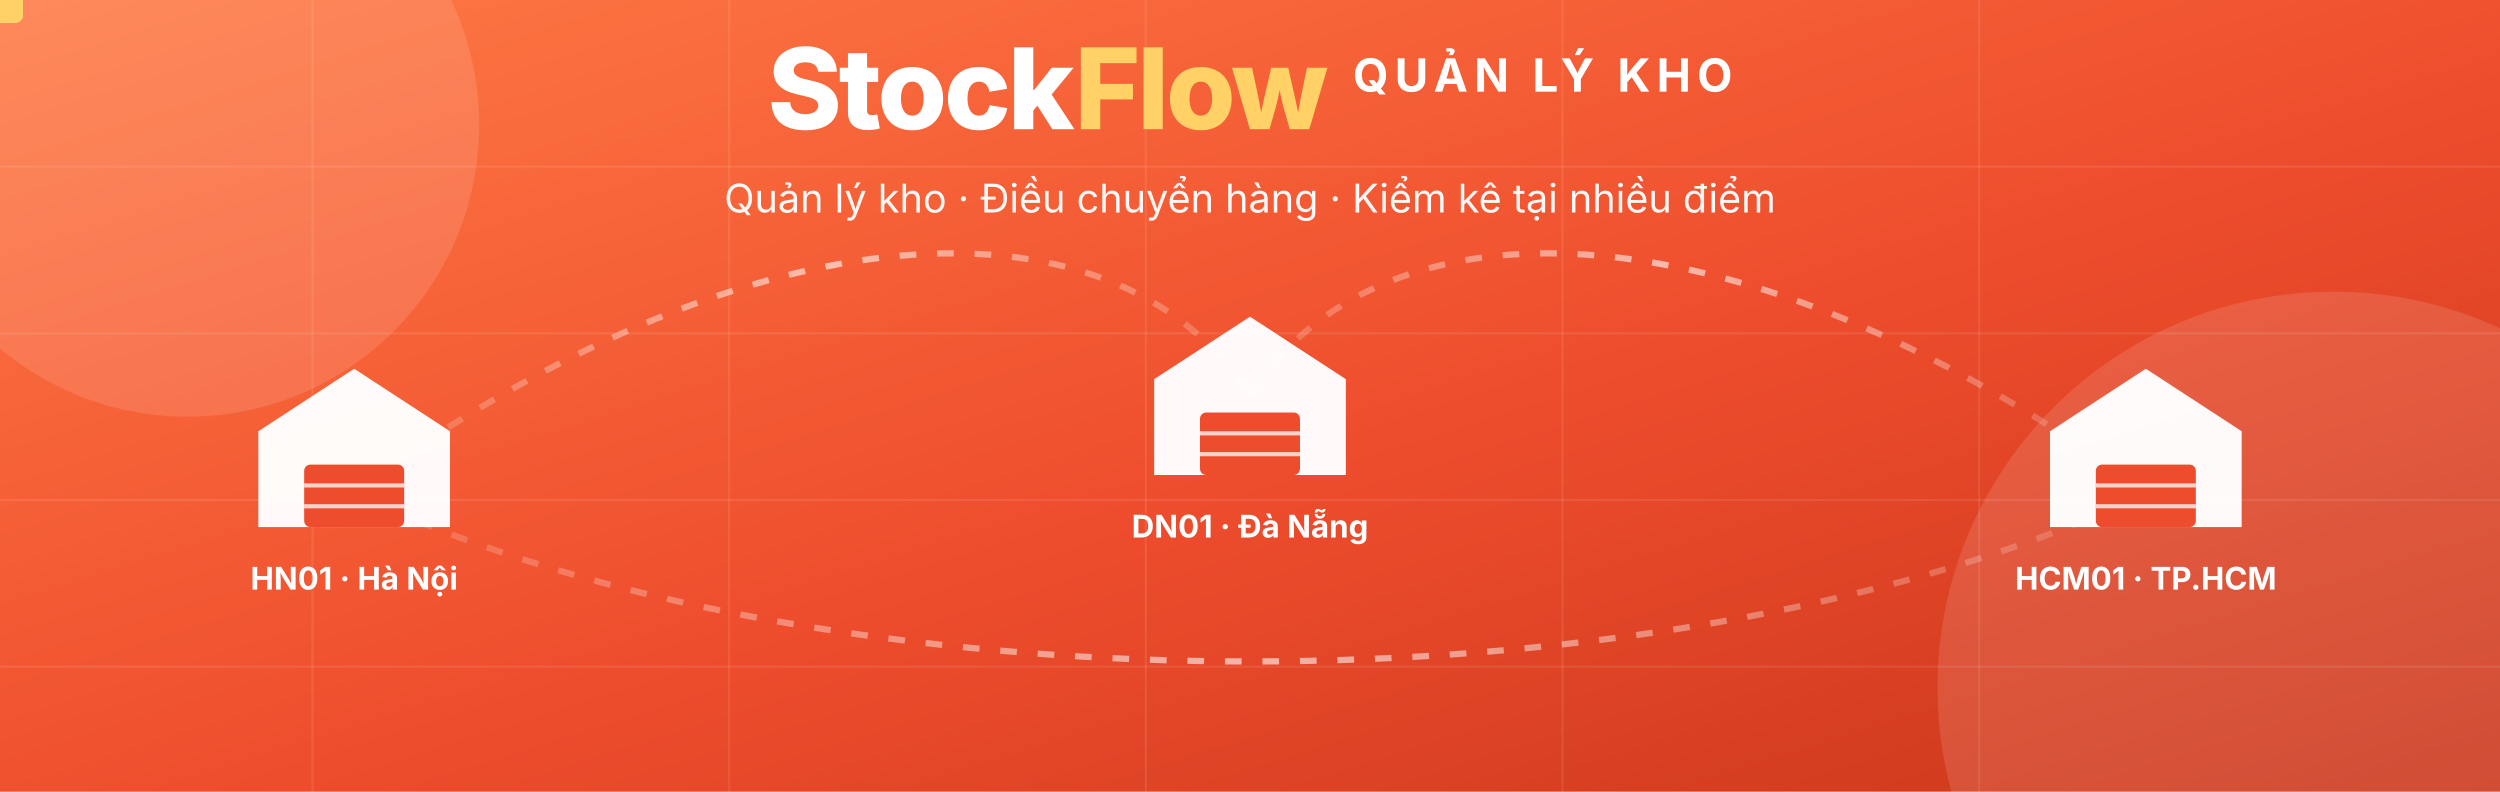
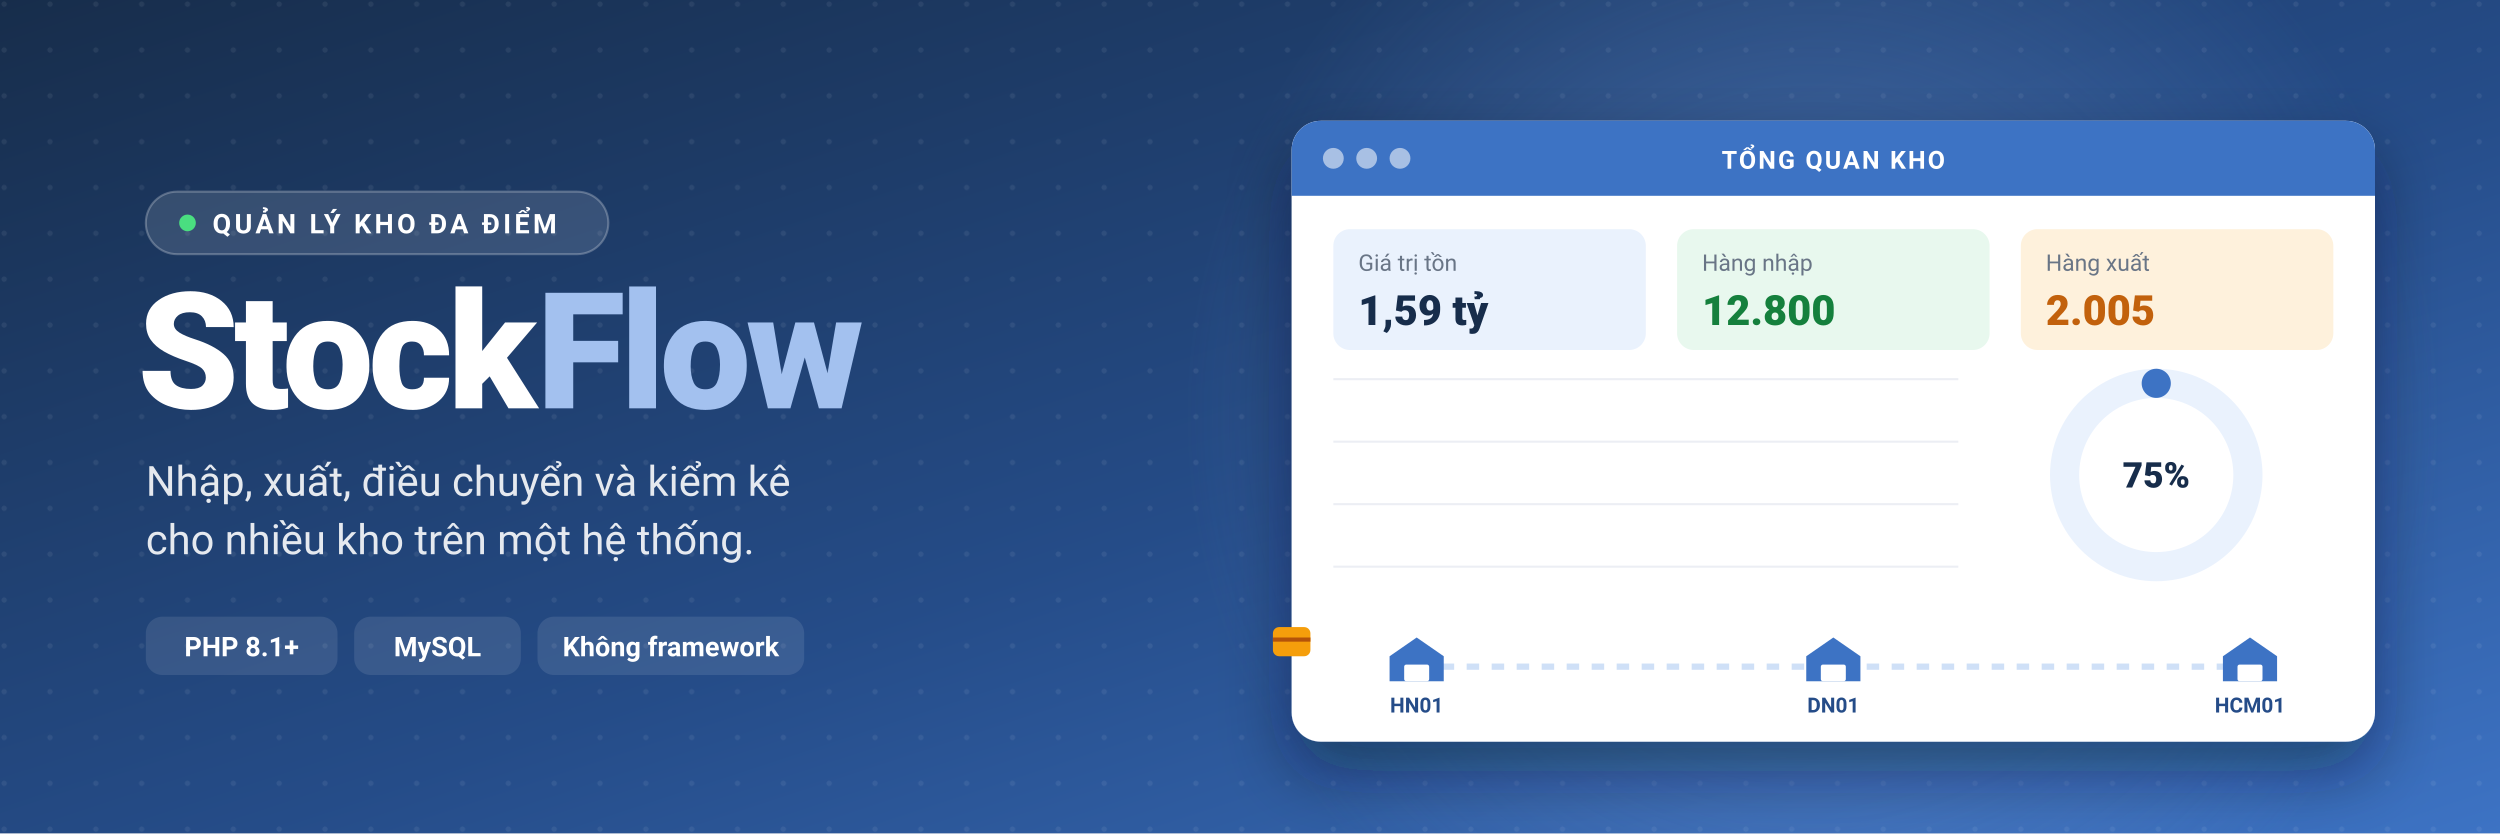
- <svg xmlns="http://www.w3.org/2000/svg" viewBox="0 0 1200 380" role="img" aria-label="StockFlow: hàng hoá di chuyển giữa các kho">
+ <svg xmlns="http://www.w3.org/2000/svg" viewBox="0 0 1200 400" role="img" aria-label="StockFlow: quản lý kho đa điểm">
  <defs>
    <linearGradient id="bg" x1="0" y1="0" x2="1" y2="1">
-       <stop offset="0" stop-color="#ff7a45" />
-       <stop offset=".55" stop-color="#ee4d2d" />
-       <stop offset="1" stop-color="#c9361a" />
+       <stop offset="0" stop-color="#172d4b" />
+       <stop offset=".55" stop-color="#254c88" />
+       <stop offset="1" stop-color="#3d73c4" />
    </linearGradient>
-     <linearGradient id="road" x1="0" x2="1">
-       <stop offset="0" stop-color="#fff" stop-opacity=".15" />
-       <stop offset=".5" stop-color="#fff" stop-opacity=".6" />
-       <stop offset="1" stop-color="#fff" stop-opacity=".15" />
+     <radialGradient id="glow" cx=".5" cy=".5" r=".5">
+       <stop offset="0" stop-color="#78a3e6" stop-opacity=".45" />
+       <stop offset="1" stop-color="#78a3e6" stop-opacity="0" />
+     </radialGradient>
+     <pattern id="dots" width="22" height="22" patternUnits="userSpaceOnUse">
+       <circle cx="2" cy="2" r="1.3" fill="#fff" fill-opacity=".07" />
+     </pattern>
+     <linearGradient id="bar" x1="0" y1="0" x2="0" y2="1">
+       <stop offset="0" stop-color="#78a3e6" />
+       <stop offset="1" stop-color="#3d73c4" />
    </linearGradient>
+     <filter id="sh" x="-10%" y="-10%" width="120%" height="130%">
+       <feDropShadow dx="0" dy="14" stdDeviation="16" flood-color="#0b1626" flood-opacity=".45" />
+     </filter>
    <g id="wh">
-       <path d="M-46 38V-8L0 -38L46 -8V38Z" fill="#fff" fill-opacity=".97" />
-       <rect x="-24" y="8" width="48" height="30" rx="3" fill="#ee4d2d" />
-       <path d="M-24 18H24M-24 28H24" stroke="#fff" stroke-opacity=".75" stroke-width="2" />
-     </g>
-     <g id="box">
-       <rect x="-11" y="-11" width="22" height="22" rx="4" fill="#ffd166" />
-       <path d="M-11 -2H11" stroke="#b45309" stroke-width="2.5" />
-       <path d="M0 -11V-2" stroke="#b45309" stroke-width="2.5" />
+       <path d="M-13 9V-3L0 -12L13 -3V9Z" fill="#3d73c4" />
+       <rect x="-6" y="1" width="12" height="8" rx="1" fill="#fff" />
    </g>
  </defs>
-   <rect width="1200" height="380" fill="url(#bg)" />
-   <g opacity=".12" fill="#fff">
-     <circle cx="90" cy="60" r="140" />
-     <circle cx="1120" cy="330" r="190" />
+   <rect width="1200" height="400" fill="url(#bg)" />
+   <rect width="1200" height="400" fill="url(#dots)" />
+   <circle cx="870" cy="200" r="300" fill="url(#glow)" />
+   <g font-family="system-ui,-apple-system,'Segoe UI',Roboto,sans-serif" fill="#fff">
+     <rect x="70" y="92" width="222" height="30" rx="15" fill="#fff" fill-opacity=".12" stroke="#fff" stroke-opacity=".25" />
+     <circle cx="90" cy="107" r="4" fill="#4ade80">
+       <animate attributeName="opacity" values="1;.3;1" dur="2s" repeatCount="indefinite" />
+     </circle>
+     <text x="102" y="112" font-size="13" font-weight="700" letter-spacing="1.6">QUẢN LÝ KHO ĐA ĐIỂM</text>
+     <text x="66" y="196" font-size="78" font-weight="800" letter-spacing="-2.5">Stock<tspan fill="#a3c1ef">Flow</tspan>
+     </text>
+     <text x="70" y="238" font-size="20" fill-opacity=".88">Nhập, xuất, điều chuyển và kiểm kê</text>
+     <text x="70" y="266" font-size="20" fill-opacity=".88">cho nhiều kho trên một hệ thống.</text>
+     <g font-size="13" font-weight="600">
+       <rect x="70" y="296" width="92" height="28" rx="8" fill="#fff" fill-opacity=".1" />
+       <text x="116" y="315" text-anchor="middle">PHP 8.1+</text>
+       <rect x="170" y="296" width="80" height="28" rx="8" fill="#fff" fill-opacity=".1" />
+       <text x="210" y="315" text-anchor="middle">MySQL</text>
+       <rect x="258" y="296" width="128" height="28" rx="8" fill="#fff" fill-opacity=".1" />
+       <text x="322" y="315" text-anchor="middle">Không framework</text>
+     </g>
  </g>
-   <g stroke="#fff" stroke-opacity=".09">
-     <path d="M0 80H1200M0 160H1200M0 240H1200M0 320H1200" />
-     <path d="M150 0V380M350 0V380M550 0V380M750 0V380M950 0V380" />
-   </g>
-   <path id="r1" d="M200 215 C 380 95, 540 95, 600 190" fill="none" stroke="url(#road)" stroke-width="3" stroke-dasharray="8 10">
-     <animate attributeName="stroke-dashoffset" from="36" to="0" dur="1.2s" repeatCount="indefinite" />
-   </path>
-   <path id="r2" d="M600 190 C 660 95, 820 95, 1000 215" fill="none" stroke="url(#road)" stroke-width="3" stroke-dasharray="8 10">
-     <animate attributeName="stroke-dashoffset" from="36" to="0" dur="1.2s" repeatCount="indefinite" />
-   </path>
-   <path id="r3" d="M200 250 C 420 340, 780 340, 1000 250" fill="none" stroke="url(#road)" stroke-width="3" stroke-dasharray="8 10">
-     <animate attributeName="stroke-dashoffset" from="36" to="0" dur="1.2s" repeatCount="indefinite" />
-   </path>
-   <use href="#wh" x="170" y="215" />
-   <use href="#wh" x="600" y="190" />
-   <use href="#wh" x="1030" y="215" />
-   <g fill="#fff" font-family="system-ui,-apple-system,Segoe UI,sans-serif" font-weight="700" font-size="15" text-anchor="middle">
-     <text x="170" y="283">HN01 · Hà Nội</text>
-     <text x="600" y="258">DN01 · Đà Nẵng</text>
-     <text x="1030" y="283">HCM01 · TP.HCM</text>
-   </g>
-   <use href="#box">
-     <animateMotion dur="4s" repeatCount="indefinite" begin="0s">
-       <mpath href="#r1" />
-     </animateMotion>
-   </use>
-   <use href="#box">
-     <animateMotion dur="4s" repeatCount="indefinite" begin="-2s">
-       <mpath href="#r1" />
-     </animateMotion>
-   </use>
-   <use href="#box">
-     <animateMotion dur="4.5s" repeatCount="indefinite" begin="-1s">
-       <mpath href="#r2" />
-     </animateMotion>
-   </use>
-   <use href="#box">
-     <animateMotion dur="5s" repeatCount="indefinite" begin="-0.5s">
-       <mpath href="#r3" />
-     </animateMotion>
-   </use>
-   <use href="#box">
-     <animateMotion dur="5s" repeatCount="indefinite" begin="-3s">
-       <mpath href="#r3" />
-     </animateMotion>
-   </use>
-   <g font-family="system-ui,-apple-system,Segoe UI,sans-serif" fill="#fff" text-anchor="middle">
-     <text x="600" y="62" font-size="54" font-weight="800" letter-spacing="-1.5">Stock<tspan fill="#ffd166">Flow</tspan>
-       <tspan font-size="22" font-weight="700" letter-spacing="3" dy="-18">QUẢN LÝ KHO</tspan>
-     </text>
-     <text x="600" y="102" font-size="19" fill-opacity=".95">Quản lý kho · Điều chuyển hàng · Kiểm kê tại nhiều điểm</text>
+   <g transform="translate(620 58)" font-family="system-ui,-apple-system,'Segoe UI',Roboto,sans-serif">
+     <g filter="url(#sh)">
+       <rect width="520" height="298" rx="14" fill="#fff" />
+       <path d="M0 14a14 14 0 0 1 14-14h492a14 14 0 0 1 14 14v22H0Z" fill="#3d73c4" />
+     </g>
+     <circle cx="20" cy="18" r="5" fill="#fff" fill-opacity=".55" />
+     <circle cx="36" cy="18" r="5" fill="#fff" fill-opacity=".55" />
+     <circle cx="52" cy="18" r="5" fill="#fff" fill-opacity=".55" />
+     <text x="260" y="23" text-anchor="middle" font-size="12" font-weight="700" fill="#fff" letter-spacing="1">TỔNG QUAN KHO</text>
+     <g font-size="11" fill="#697586">
+       <rect x="20" y="52" width="150" height="58" rx="8" fill="#eaf2fd" />
+       <text x="32" y="72">Giá trị tồn</text>
+       <text x="32" y="98" font-size="20" font-weight="800" fill="#172d4b">1,59 tỷ</text>
+       <rect x="185" y="52" width="150" height="58" rx="8" fill="#e8f8ee" />
+       <text x="197" y="72">Hàng nhập</text>
+       <text x="197" y="98" font-size="20" font-weight="800" fill="#15803d">12.800</text>
+       <rect x="350" y="52" width="150" height="58" rx="8" fill="#fef1dc" />
+       <text x="362" y="72">Hàng xuất</text>
+       <text x="362" y="98" font-size="20" font-weight="800" fill="#c2610c">2.005</text>
+     </g>
+     <g transform="translate(20 214)">
+       <path d="M0 0H300M0 -30H300M0 -60H300M0 -90H300" stroke="#eceef4" />
+       <g fill="url(#bar)">
+         <rect x="14" width="22" rx="3">
+           <animate attributeName="height" values="0;46;46;0" keyTimes="0;.25;.85;1" dur="6s" repeatCount="indefinite" />
+           <animate attributeName="y" values="0;-46;-46;0" keyTimes="0;.25;.85;1" dur="6s" repeatCount="indefinite" />
+         </rect>
+         <rect x="54" width="22" rx="3">
+           <animate attributeName="height" values="0;72;72;0" keyTimes="0;.3;.85;1" dur="6s" repeatCount="indefinite" />
+           <animate attributeName="y" values="0;-72;-72;0" keyTimes="0;.3;.85;1" dur="6s" repeatCount="indefinite" />
+         </rect>
+         <rect x="94" width="22" rx="3">
+           <animate attributeName="height" values="0;38;38;0" keyTimes="0;.35;.85;1" dur="6s" repeatCount="indefinite" />
+           <animate attributeName="y" values="0;-38;-38;0" keyTimes="0;.35;.85;1" dur="6s" repeatCount="indefinite" />
+         </rect>
+         <rect x="134" width="22" rx="3">
+           <animate attributeName="height" values="0;88;88;0" keyTimes="0;.4;.85;1" dur="6s" repeatCount="indefinite" />
+           <animate attributeName="y" values="0;-88;-88;0" keyTimes="0;.4;.85;1" dur="6s" repeatCount="indefinite" />
+         </rect>
+         <rect x="174" width="22" rx="3">
+           <animate attributeName="height" values="0;60;60;0" keyTimes="0;.45;.85;1" dur="6s" repeatCount="indefinite" />
+           <animate attributeName="y" values="0;-60;-60;0" keyTimes="0;.45;.85;1" dur="6s" repeatCount="indefinite" />
+         </rect>
+         <rect x="214" width="22" rx="3">
+           <animate attributeName="height" values="0;80;80;0" keyTimes="0;.5;.85;1" dur="6s" repeatCount="indefinite" />
+           <animate attributeName="y" values="0;-80;-80;0" keyTimes="0;.5;.85;1" dur="6s" repeatCount="indefinite" />
+         </rect>
+         <rect x="254" width="22" rx="3">
+           <animate attributeName="height" values="0;54;54;0" keyTimes="0;.55;.85;1" dur="6s" repeatCount="indefinite" />
+           <animate attributeName="y" values="0;-54;-54;0" keyTimes="0;.55;.85;1" dur="6s" repeatCount="indefinite" />
+         </rect>
+       </g>
+     </g>
+     <g transform="translate(415 170)">
+       <circle r="44" fill="none" stroke="#eaf2fd" stroke-width="14" />
+       <circle r="44" fill="none" stroke="#3d73c4" stroke-width="14" stroke-linecap="round" stroke-dasharray="0 277" transform="rotate(-90)">
+         <animate attributeName="stroke-dasharray" values="0 277;208 277;208 277;0 277" keyTimes="0;.4;.85;1" dur="6s" repeatCount="indefinite" />
+       </circle>
+       <text y="6" text-anchor="middle" font-size="17" font-weight="800" fill="#172d4b">75%</text>
+     </g>
+     <g transform="translate(0 250)">
+       <path id="route" d="M60 12H460" stroke="#cfe0f7" stroke-width="3" stroke-dasharray="6 6">
+         <animate attributeName="stroke-dashoffset" from="24" to="0" dur="1s" repeatCount="indefinite" />
+       </path>
+       <use href="#wh" x="60" y="10" />
+       <use href="#wh" x="260" y="10" />
+       <use href="#wh" x="460" y="10" />
+       <g font-size="10" font-weight="700" fill="#254c88" text-anchor="middle">
+         <text x="60" y="34">HN01</text>
+         <text x="260" y="34">DN01</text>
+         <text x="460" y="34">HCM01</text>
+       </g>
+       <g>
+         <rect x="-9" y="-7" width="18" height="14" rx="3" fill="#f59e0b" />
+         <path d="M-9 -1H9" stroke="#b45309" stroke-width="2" />
+         <animateMotion path="M60 12H460" dur="4s" repeatCount="indefinite" keyPoints="0;0;1;1" keyTimes="0;.1;.9;1" calcMode="linear" />
+       </g>
+     </g>
  </g>
</svg>
